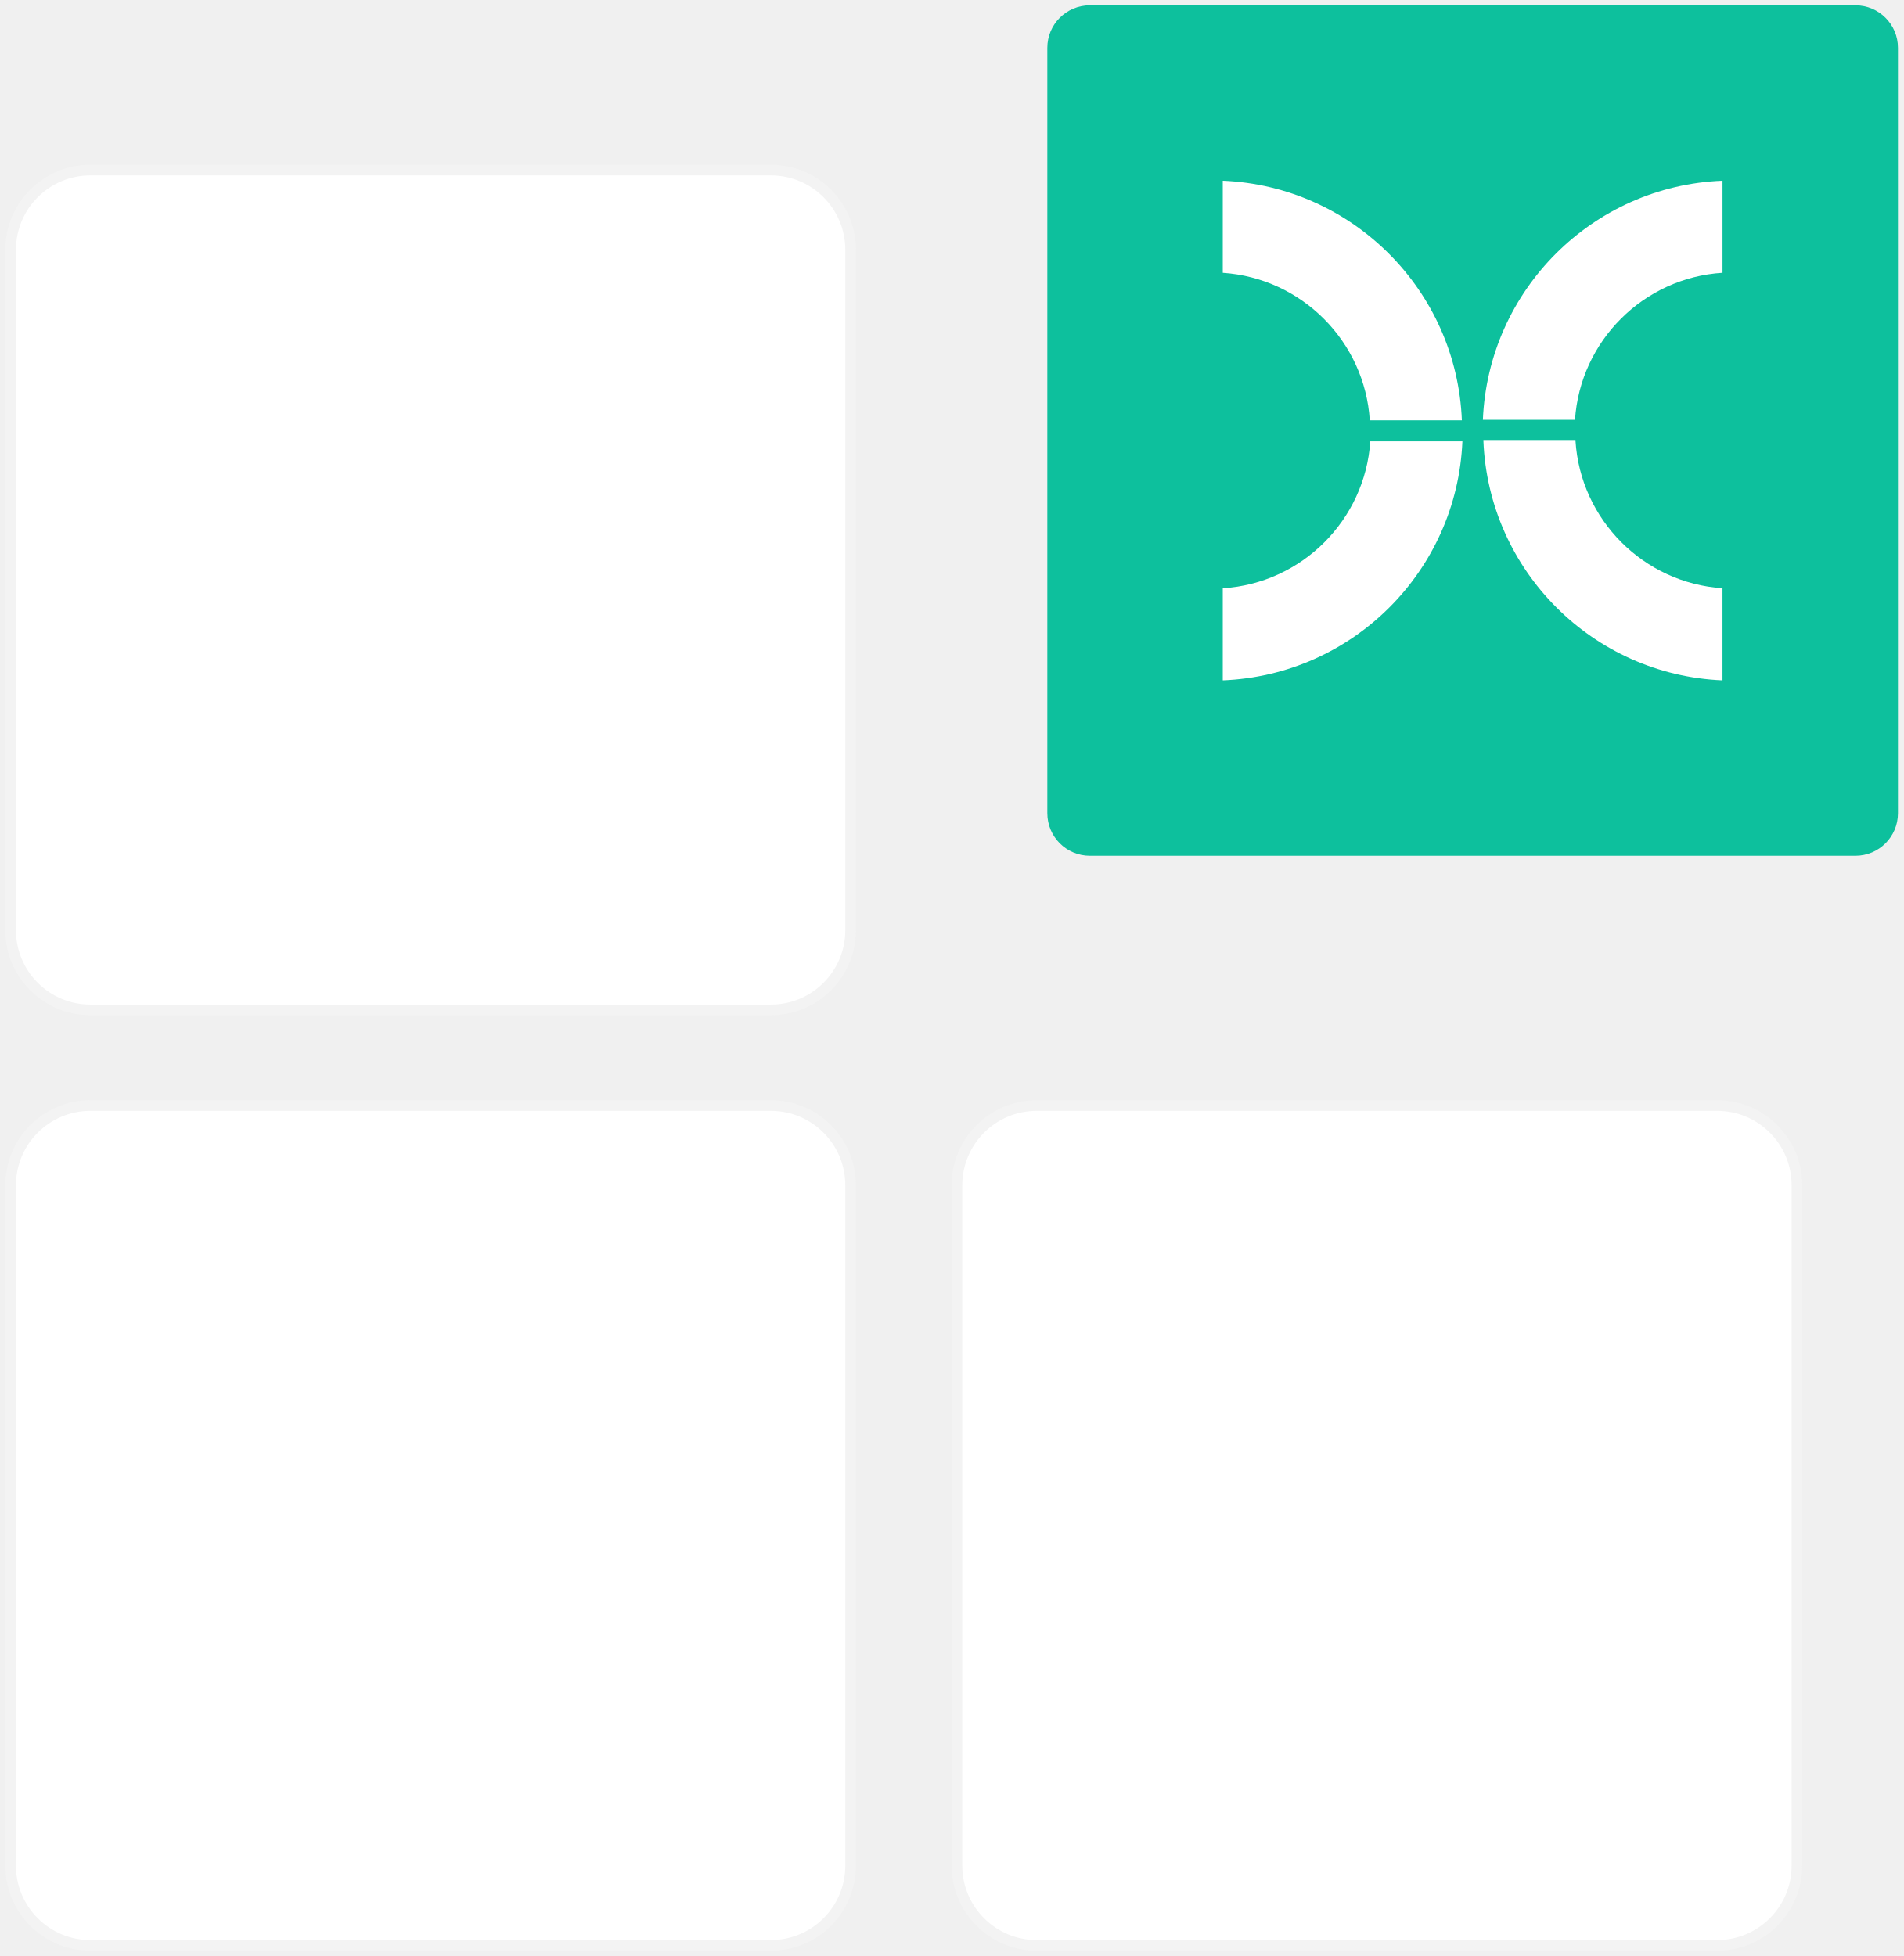
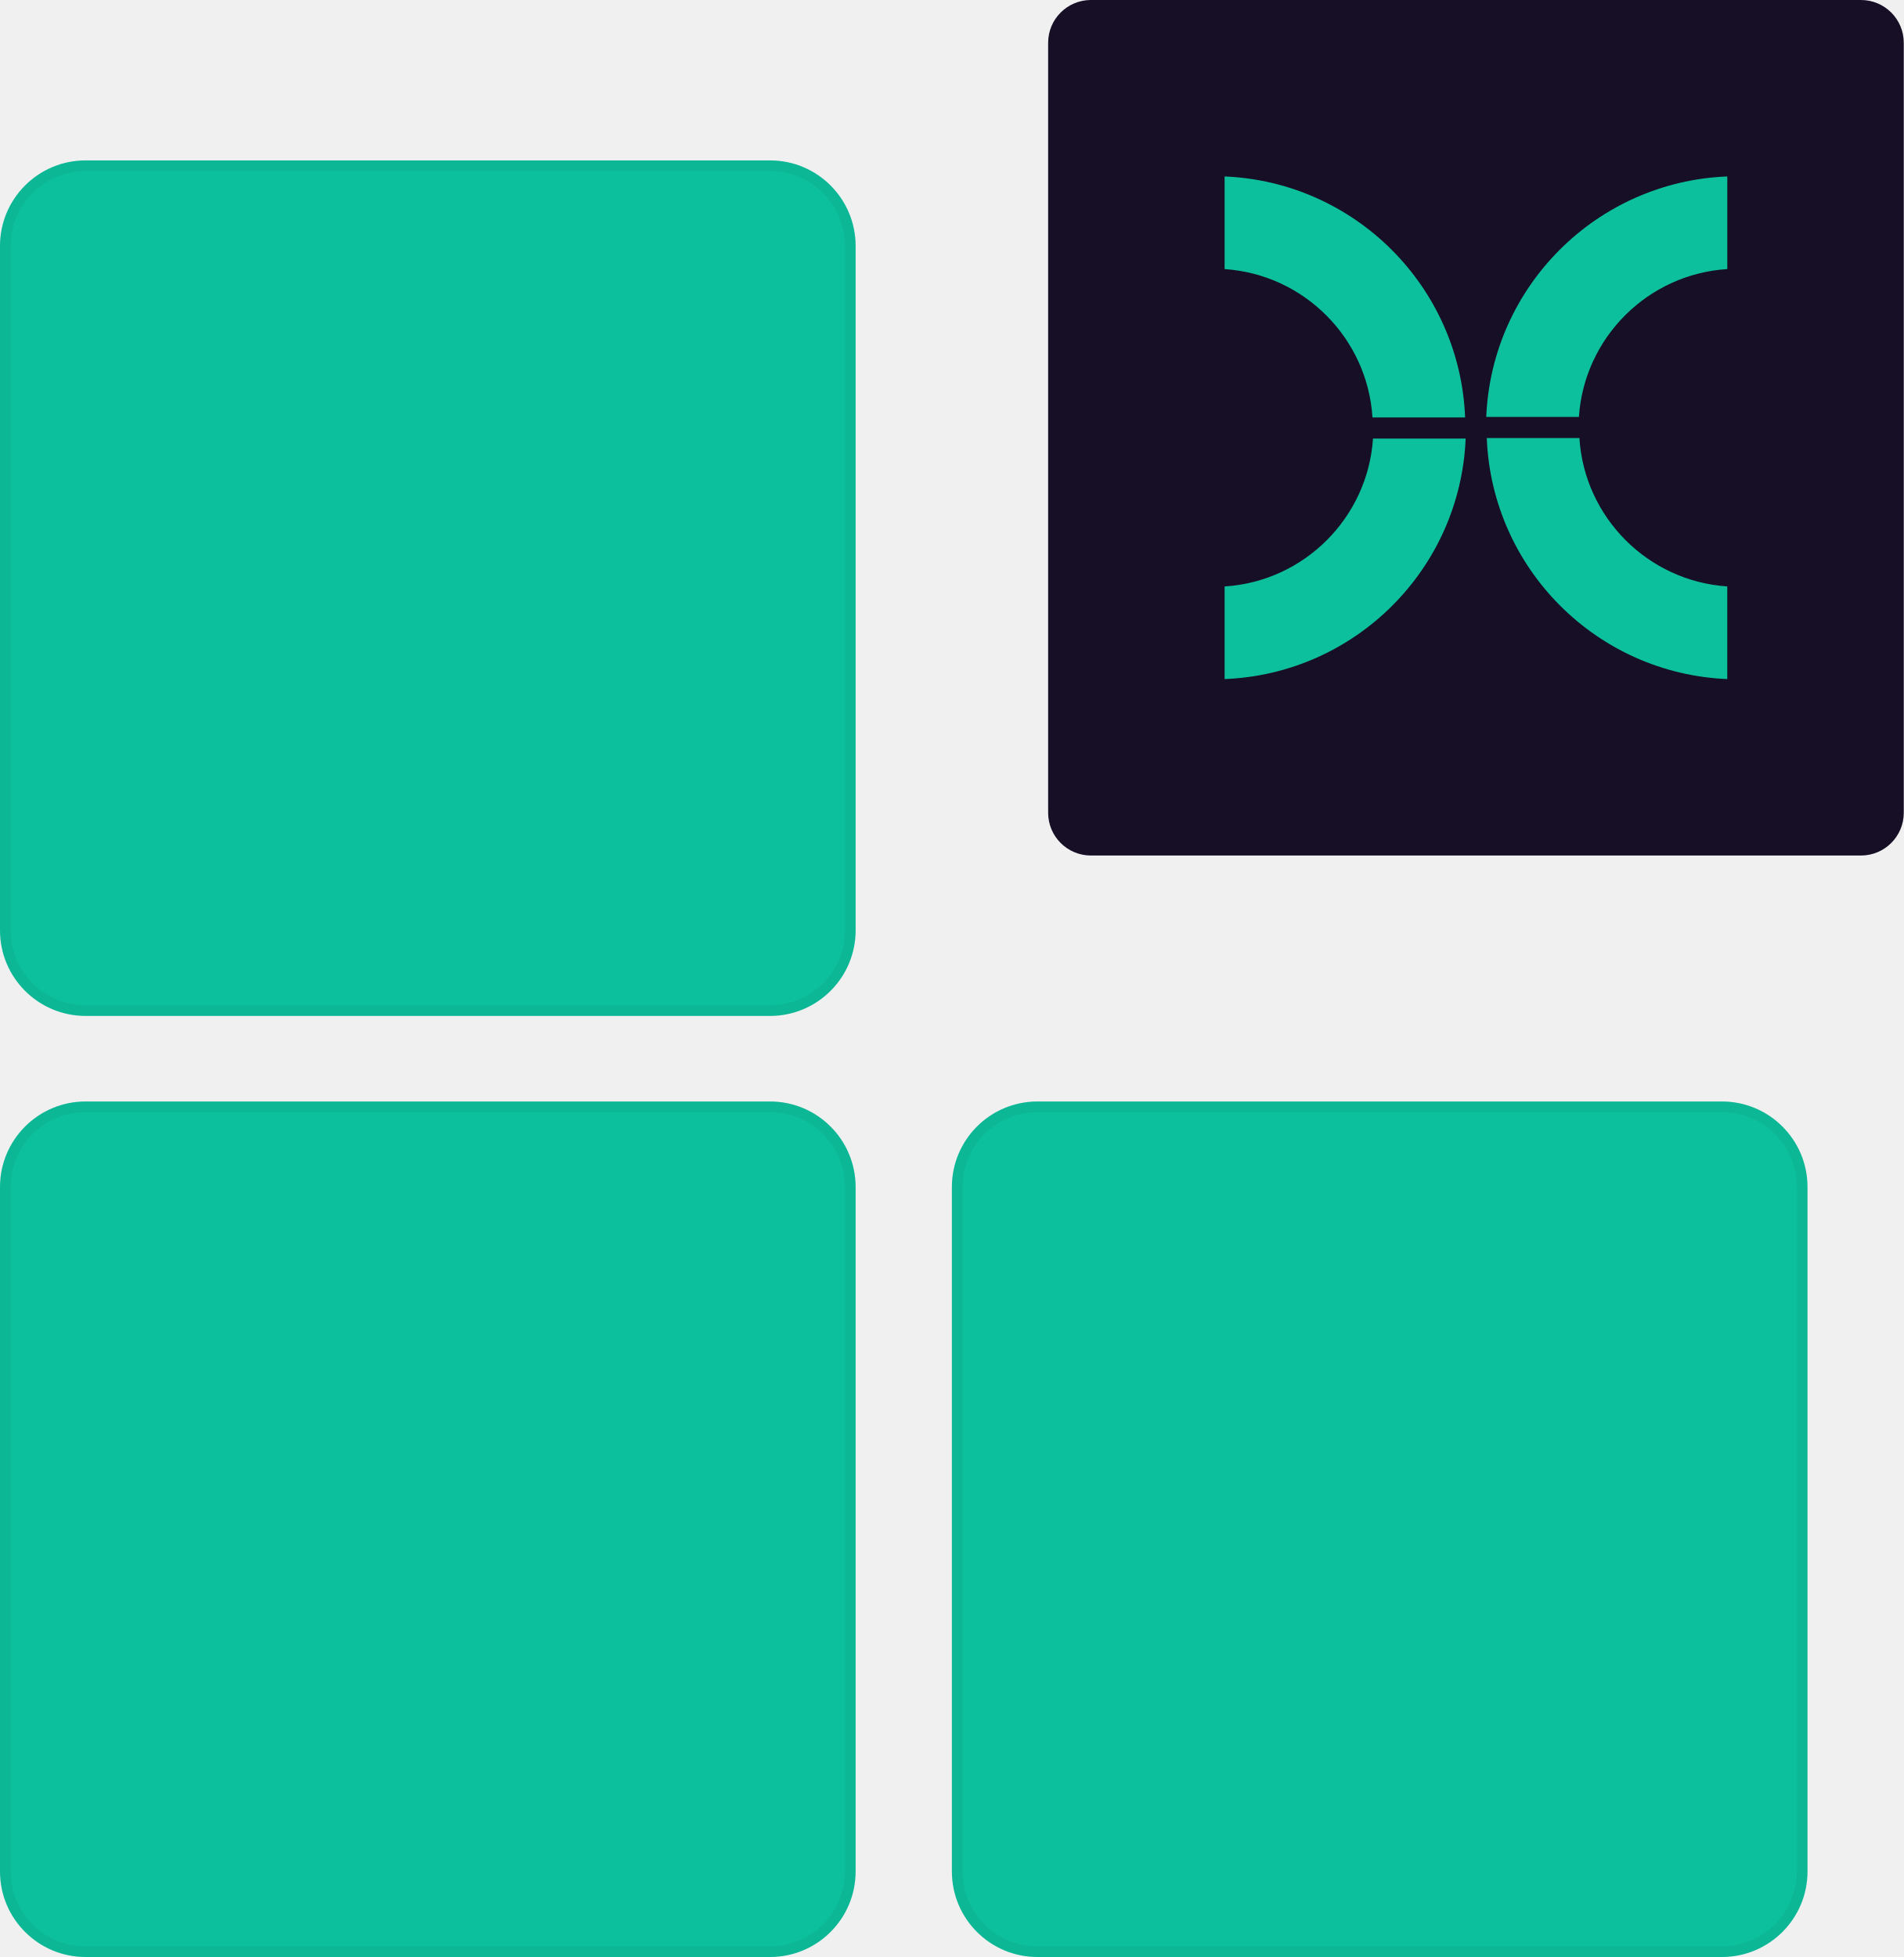
- <svg xmlns="http://www.w3.org/2000/svg" width="179" height="184" viewBox="0 0 179 184" fill="none">
-   <rect x="0.5" y="103.5" width="80" height="80" rx="8" fill="white" />
-   <rect x="1" y="104" width="79" height="79" rx="7.5" stroke="black" stroke-opacity="0.05" />
-   <rect x="0.5" y="15.5" width="80" height="80" rx="8" fill="white" />
-   <rect x="1" y="16" width="79" height="79" rx="7.5" stroke="black" stroke-opacity="0.05" />
-   <rect x="89.5" y="103.5" width="80" height="80" rx="8" fill="white" />
-   <rect x="90" y="104" width="79" height="79" rx="7.5" stroke="black" stroke-opacity="0.05" />
-   <rect x="98.5" y="0.5" width="80" height="80" rx="4" fill="#0DC09D" />
-   <rect x="105" y="7" width="67" height="67" rx="4" fill="#0DC09D" />
-   <path d="M115 25.663C122.417 26.156 128.359 32.113 128.826 39.537H137.487C137.005 27.325 127.207 17.508 115 17V25.663Z" fill="white" />
-   <path d="M128.874 41.513C128.382 48.93 122.424 54.873 115 55.339V64C127.212 63.519 137.03 53.72 137.537 41.513H128.874Z" fill="white" />
-   <path d="M148.126 39.487C148.618 32.07 154.576 26.127 162 25.661V17C149.788 17.481 139.97 27.28 139.463 39.487H148.126Z" fill="white" />
-   <path d="M161.998 55.337C154.582 54.844 148.639 48.887 148.173 41.462H139.512C139.993 53.675 149.792 63.492 161.998 64V55.337Z" fill="white" />
+ <svg xmlns="http://www.w3.org/2000/svg" width="178" height="183" viewBox="0 0 178 183" fill="none">
+   <rect y="103" width="80" height="80" rx="8" fill="#0DC09D" />
+   <rect x="0.5" y="103.5" width="79" height="79" rx="7.5" stroke="black" stroke-opacity="0.05" />
+   <rect y="15" width="80" height="80" rx="8" fill="#0DC09D" />
+   <rect x="0.5" y="15.5" width="79" height="79" rx="7.5" stroke="black" stroke-opacity="0.05" />
+   <rect x="89" y="103" width="80" height="80" rx="8" fill="#0DC09D" />
+   <rect x="89.5" y="103.5" width="79" height="79" rx="7.5" stroke="black" stroke-opacity="0.05" />
+   <rect x="98" width="80" height="80" rx="4" fill="#160F26" />
+   <rect x="104.5" y="6.5" width="67" height="67" rx="4" fill="#160F26" />
+   <path d="M114.5 25.163C121.917 25.656 127.859 31.613 128.326 39.037H136.987C136.505 26.825 126.707 17.008 114.5 16.5V25.163Z" fill="#0DC09D" />
+   <path d="M128.374 41.013C127.882 48.43 121.924 54.373 114.5 54.839V63.5C126.712 63.019 136.53 53.22 137.037 41.013H128.374Z" fill="#0DC09D" />
+   <path d="M147.626 38.987C148.118 31.57 154.076 25.627 161.5 25.161V16.5C149.288 16.981 139.47 26.78 138.963 38.987H147.626Z" fill="#0DC09D" />
+   <path d="M161.498 54.837C154.082 54.344 148.139 48.387 147.673 40.962H139.012C139.493 53.175 149.292 62.992 161.498 63.5V54.837Z" fill="#0DC09D" />
</svg>
